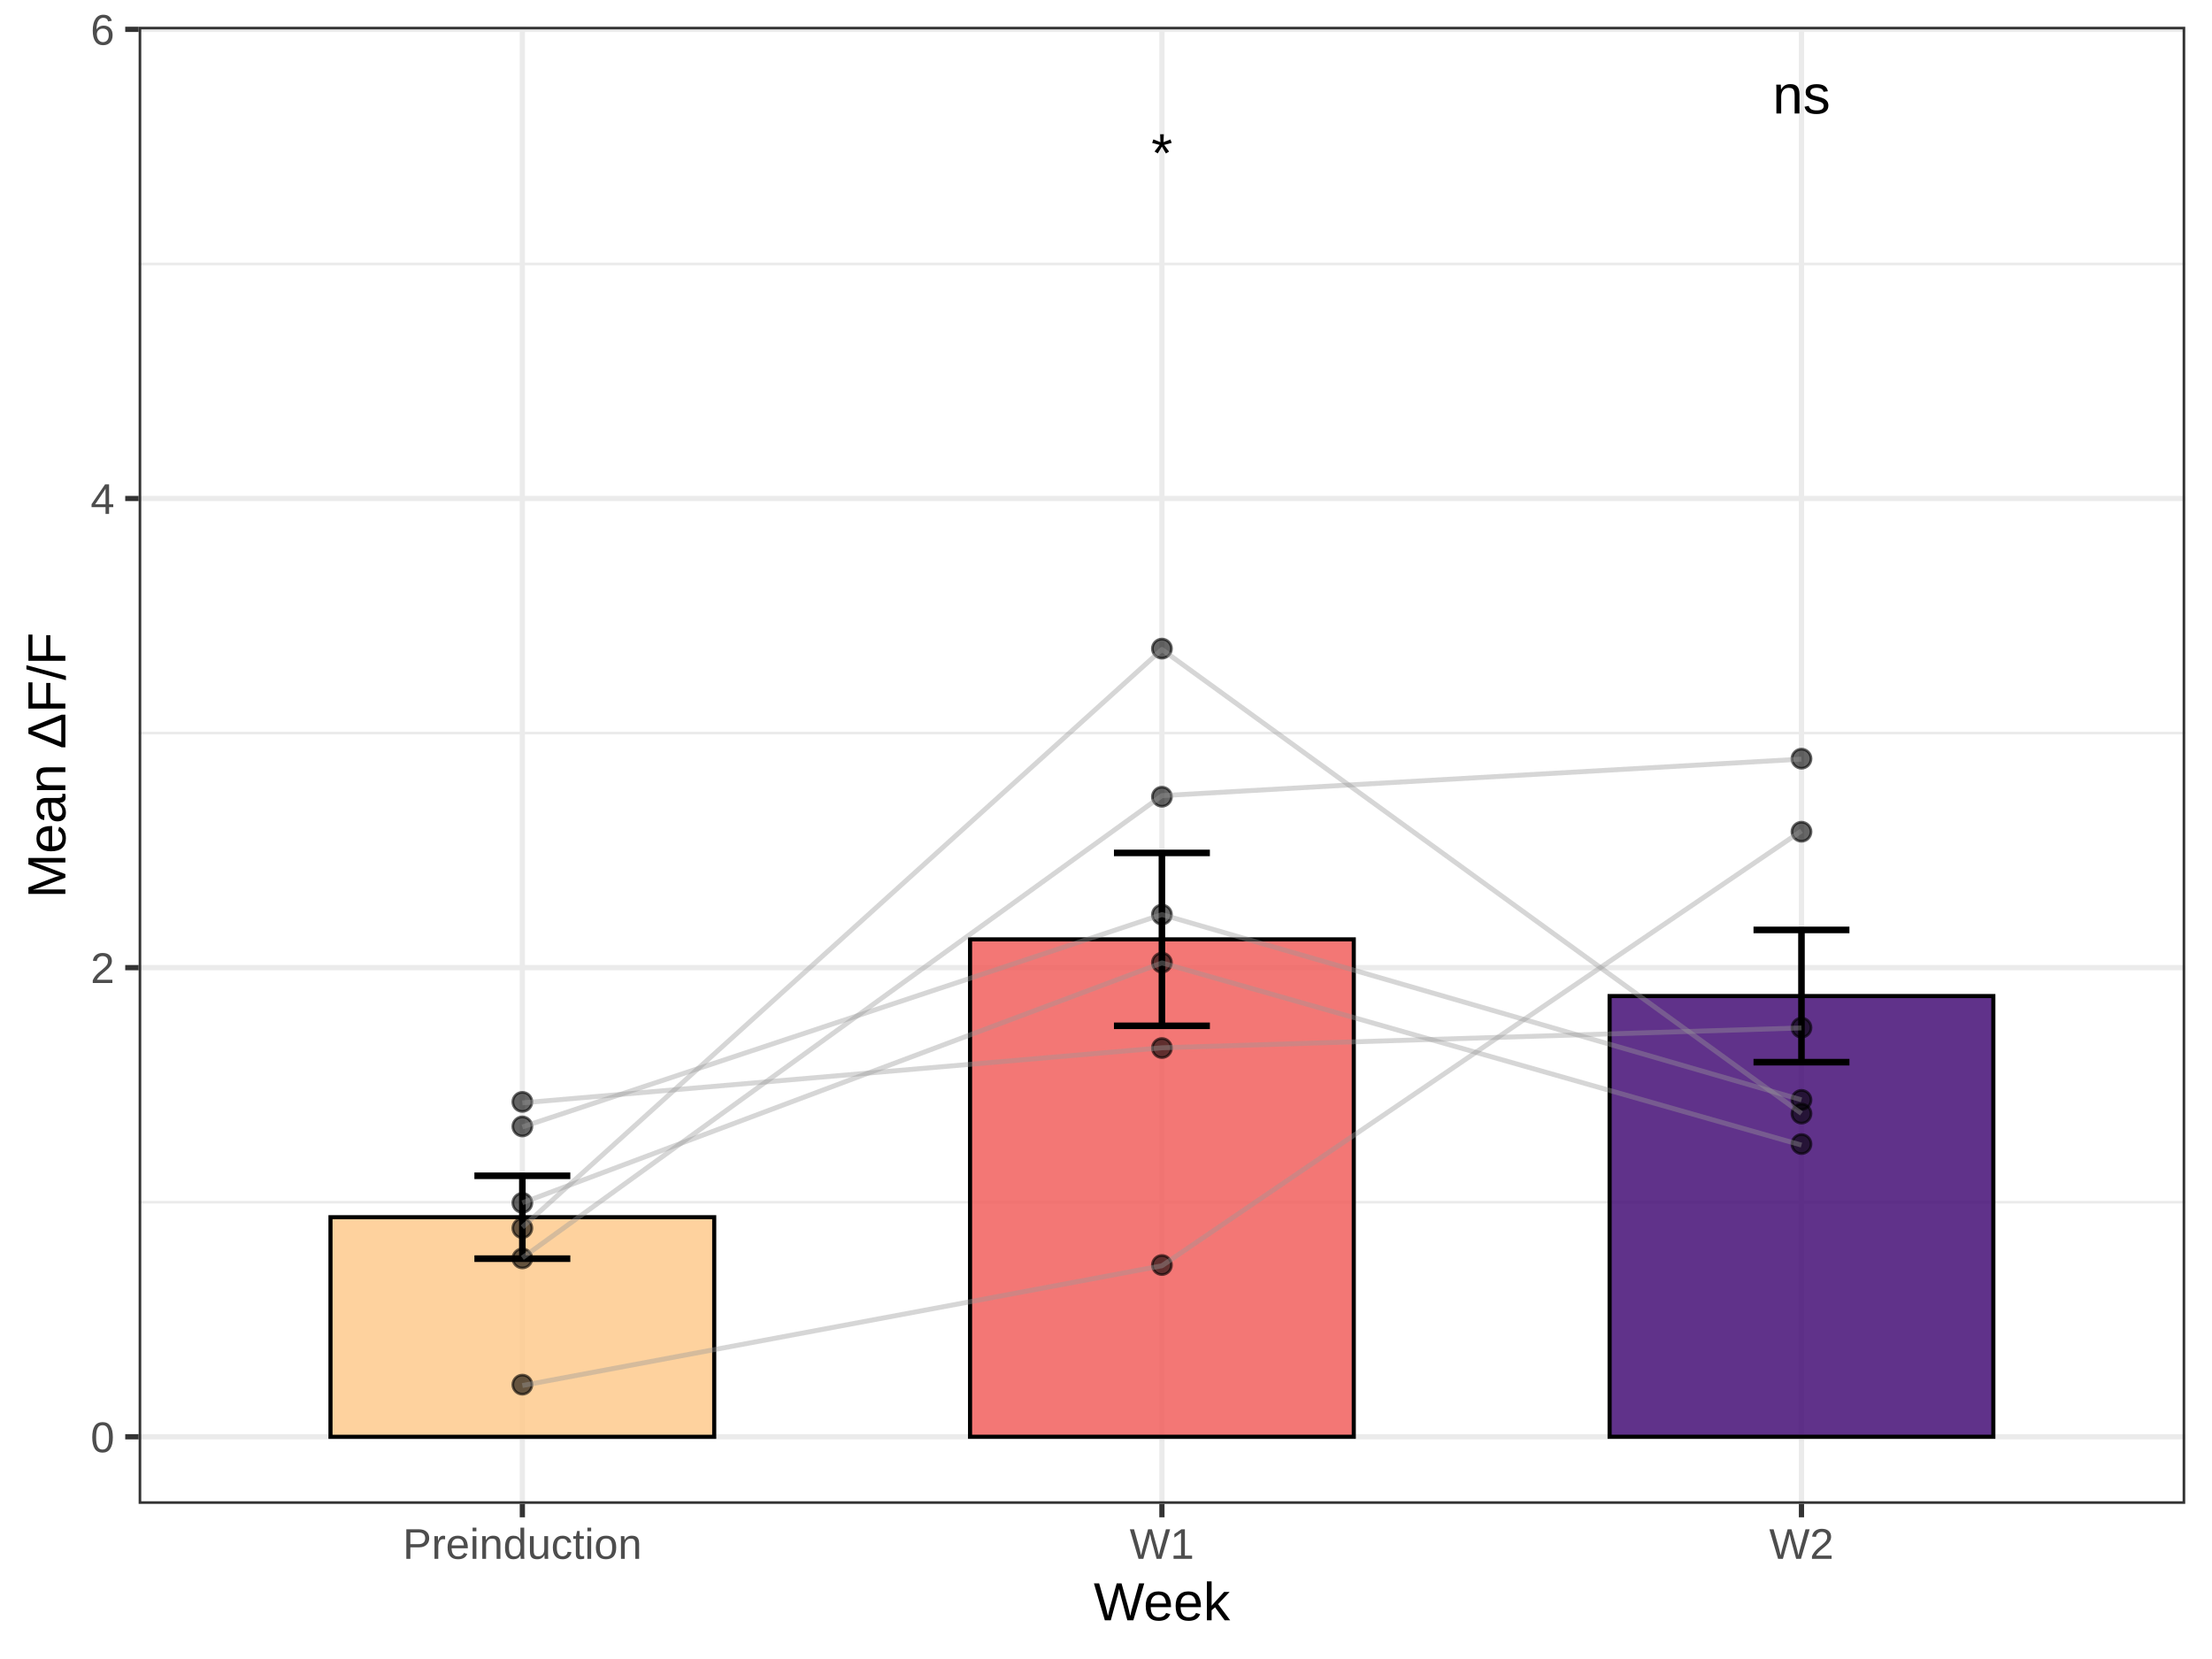
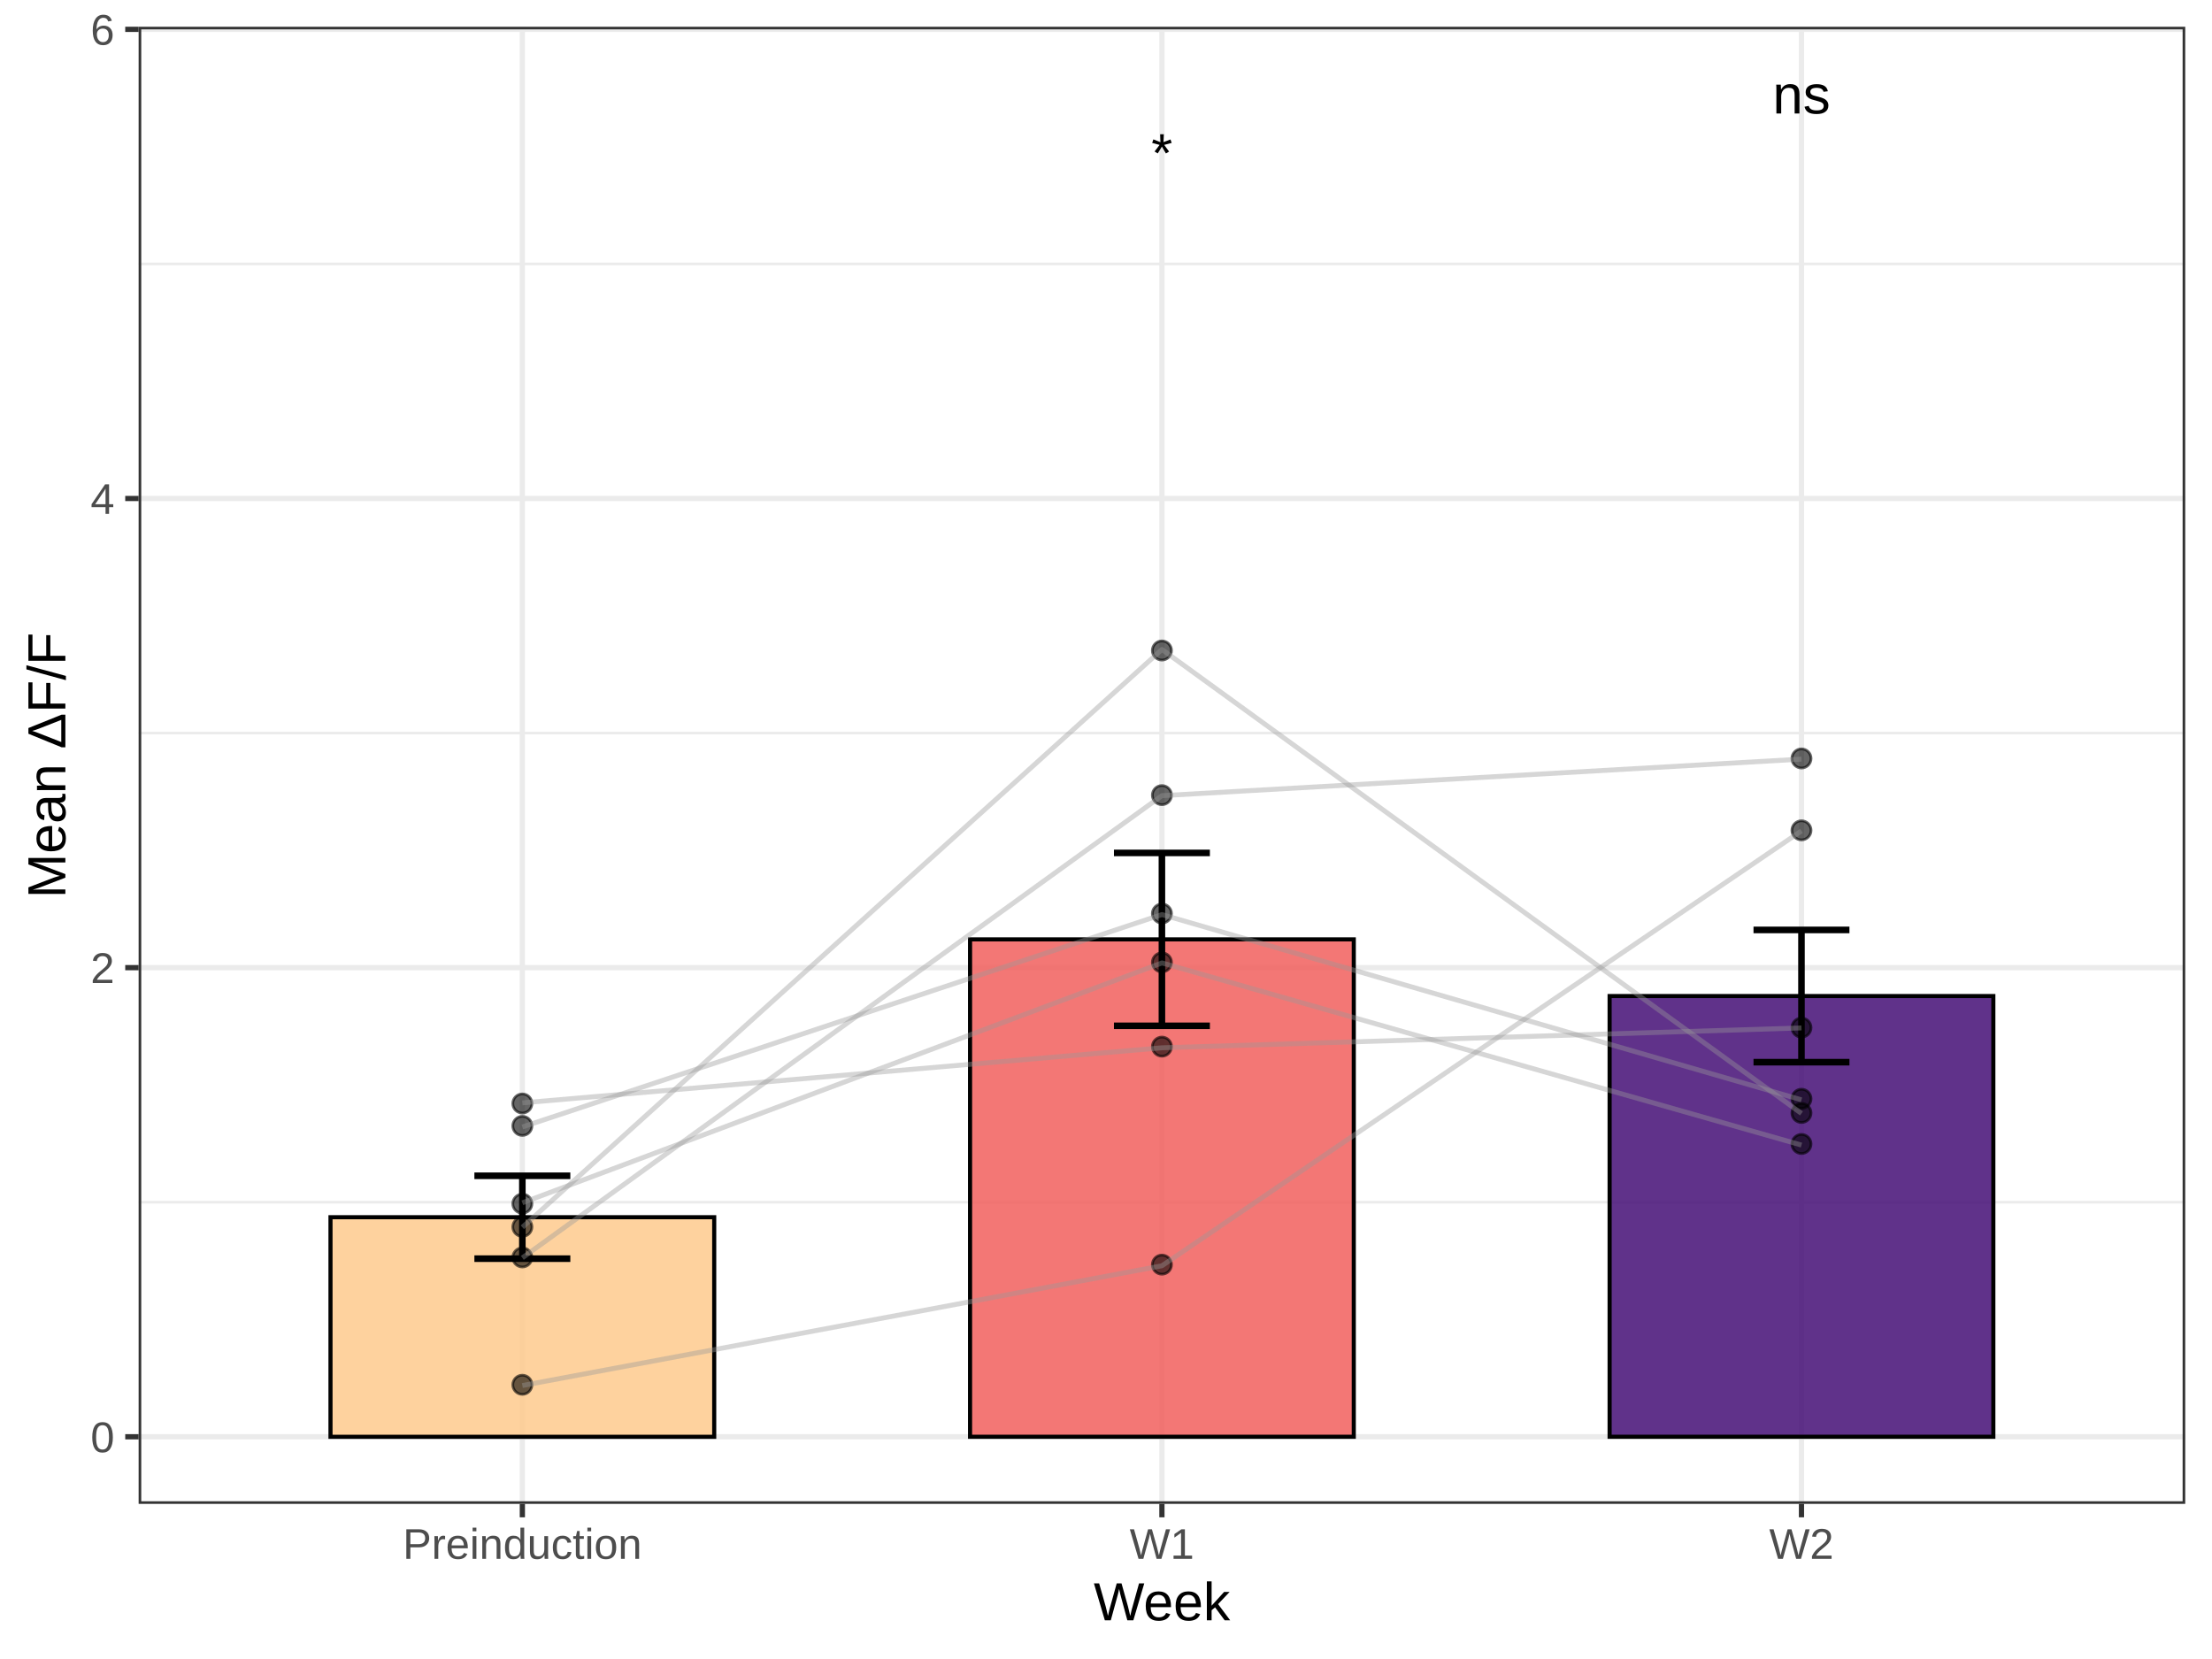
<svg xmlns="http://www.w3.org/2000/svg" class="svglite" width="576.00pt" height="432.00pt" viewBox="0 0 576.00 432.00">
  <defs>
    <style type="text/css">
    .svglite line, .svglite polyline, .svglite polygon, .svglite path, .svglite rect, .svglite circle {
      fill: none;
      stroke: #000000;
      stroke-linecap: round;
      stroke-linejoin: round;
      stroke-miterlimit: 10.00;
    }
    .svglite text {
      white-space: pre;
    }
  </style>
  </defs>
  <rect width="100%" height="100%" style="stroke: none; fill: #FFFFFF;" />
  <defs>
    <clipPath id="cpMC4wMHw1NzYuMDB8MC4wMHw0MzIuMDA=">
      <rect x="0.00" y="0.00" width="576.00" height="432.00" />
    </clipPath>
  </defs>
  <g clip-path="url(#cpMC4wMHw1NzYuMDB8MC4wMHw0MzIuMDA=)">
    <rect x="0.00" y="0.00" width="576.00" height="432.00" style="stroke-width: 1.36; stroke: #FFFFFF; fill: #FFFFFF;" />
  </g>
  <defs>
    <clipPath id="cpMzYuMTB8NTY5LjAzfDYuOTd8MzkxLjYy">
      <rect x="36.10" y="6.97" width="532.93" height="384.64" />
    </clipPath>
  </defs>
  <g clip-path="url(#cpMzYuMTB8NTY5LjAzfDYuOTd8MzkxLjYy)">
    <rect x="36.10" y="6.97" width="532.93" height="384.64" style="stroke-width: 1.36; stroke: none; fill: #FFFFFF;" />
    <polyline points="36.10,313.05 569.03,313.05 " style="stroke-width: 0.68; stroke: #EBEBEB; stroke-linecap: butt;" />
    <polyline points="36.10,190.89 569.03,190.89 " style="stroke-width: 0.68; stroke: #EBEBEB; stroke-linecap: butt;" />
    <polyline points="36.10,68.73 569.03,68.73 " style="stroke-width: 0.68; stroke: #EBEBEB; stroke-linecap: butt;" />
    <polyline points="36.10,374.13 569.03,374.13 " style="stroke-width: 1.36; stroke: #EBEBEB; stroke-linecap: butt;" />
    <polyline points="36.10,251.97 569.03,251.97 " style="stroke-width: 1.36; stroke: #EBEBEB; stroke-linecap: butt;" />
    <polyline points="36.10,129.81 569.03,129.81 " style="stroke-width: 1.36; stroke: #EBEBEB; stroke-linecap: butt;" />
    <polyline points="36.10,7.64 569.03,7.64 " style="stroke-width: 1.36; stroke: #EBEBEB; stroke-linecap: butt;" />
    <polyline points="136.02,391.62 136.02,6.97 " style="stroke-width: 1.36; stroke: #EBEBEB; stroke-linecap: butt;" />
    <polyline points="302.56,391.62 302.56,6.97 " style="stroke-width: 1.36; stroke: #EBEBEB; stroke-linecap: butt;" />
    <polyline points="469.10,391.62 469.10,6.97 " style="stroke-width: 1.36; stroke: #EBEBEB; stroke-linecap: butt;" />
    <rect x="86.06" y="316.96" width="99.92" height="57.18" style="stroke-width: 1.07; stroke-linecap: butt; stroke-linejoin: miter; fill: #FECA8D; fill-opacity: 0.85;" />
    <rect x="252.60" y="244.61" width="99.92" height="129.52" style="stroke-width: 1.07; stroke-linecap: butt; stroke-linejoin: miter; fill: #F1605D; fill-opacity: 0.85;" />
    <rect x="419.14" y="259.37" width="99.92" height="114.76" style="stroke-width: 1.07; stroke-linecap: butt; stroke-linejoin: miter; fill: #440F76; fill-opacity: 0.85;" />
    <polyline points="123.53,306.17 148.51,306.17 " style="stroke-width: 1.71; stroke-linecap: butt;" />
    <polyline points="136.02,306.17 136.02,327.75 " style="stroke-width: 1.71; stroke-linecap: butt;" />
    <polyline points="123.53,327.75 148.51,327.75 " style="stroke-width: 1.71; stroke-linecap: butt;" />
    <polyline points="290.07,222.10 315.05,222.10 " style="stroke-width: 1.71; stroke-linecap: butt;" />
    <polyline points="302.56,222.10 302.56,267.12 " style="stroke-width: 1.71; stroke-linecap: butt;" />
    <polyline points="290.07,267.12 315.05,267.12 " style="stroke-width: 1.71; stroke-linecap: butt;" />
    <polyline points="456.61,242.15 481.59,242.15 " style="stroke-width: 1.71; stroke-linecap: butt;" />
    <polyline points="469.10,242.15 469.10,276.59 " style="stroke-width: 1.71; stroke-linecap: butt;" />
    <polyline points="456.61,276.59 481.59,276.59 " style="stroke-width: 1.71; stroke-linecap: butt;" />
-     <circle cx="136.02" cy="286.93" r="2.49" style="stroke-width: 0.71; stroke: #000000; stroke-opacity: 0.60; fill: #000000; fill-opacity: 0.60;" />
-     <circle cx="136.02" cy="327.68" r="2.49" style="stroke-width: 0.71; stroke: #000000; stroke-opacity: 0.60; fill: #000000; fill-opacity: 0.60;" />
-     <circle cx="136.02" cy="319.80" r="2.49" style="stroke-width: 0.71; stroke: #000000; stroke-opacity: 0.60; fill: #000000; fill-opacity: 0.60;" />
-     <circle cx="136.02" cy="313.22" r="2.49" style="stroke-width: 0.71; stroke: #000000; stroke-opacity: 0.60; fill: #000000; fill-opacity: 0.60;" />
-     <circle cx="136.02" cy="293.32" r="2.49" style="stroke-width: 0.71; stroke: #000000; stroke-opacity: 0.60; fill: #000000; fill-opacity: 0.60;" />
-     <circle cx="136.02" cy="360.56" r="2.49" style="stroke-width: 0.71; stroke: #000000; stroke-opacity: 0.60; fill: #000000; fill-opacity: 0.60;" />
-     <circle cx="302.56" cy="272.91" r="2.49" style="stroke-width: 0.71; stroke: #000000; stroke-opacity: 0.60; fill: #000000; fill-opacity: 0.60;" />
-     <circle cx="302.56" cy="207.47" r="2.49" style="stroke-width: 0.71; stroke: #000000; stroke-opacity: 0.60; fill: #000000; fill-opacity: 0.60;" />
-     <circle cx="302.56" cy="168.90" r="2.49" style="stroke-width: 0.71; stroke: #000000; stroke-opacity: 0.60; fill: #000000; fill-opacity: 0.60;" />
-     <circle cx="302.56" cy="250.67" r="2.49" style="stroke-width: 0.71; stroke: #000000; stroke-opacity: 0.60; fill: #000000; fill-opacity: 0.60;" />
-     <circle cx="302.56" cy="238.15" r="2.49" style="stroke-width: 0.71; stroke: #000000; stroke-opacity: 0.60; fill: #000000; fill-opacity: 0.60;" />
-     <circle cx="302.56" cy="329.41" r="2.49" style="stroke-width: 0.71; stroke: #000000; stroke-opacity: 0.60; fill: #000000; fill-opacity: 0.60;" />
-     <circle cx="469.10" cy="267.60" r="2.49" style="stroke-width: 0.71; stroke: #000000; stroke-opacity: 0.60; fill: #000000; fill-opacity: 0.60;" />
-     <circle cx="469.10" cy="197.56" r="2.49" style="stroke-width: 0.71; stroke: #000000; stroke-opacity: 0.60; fill: #000000; fill-opacity: 0.60;" />
-     <circle cx="469.10" cy="289.98" r="2.49" style="stroke-width: 0.71; stroke: #000000; stroke-opacity: 0.60; fill: #000000; fill-opacity: 0.60;" />
-     <circle cx="469.10" cy="297.91" r="2.49" style="stroke-width: 0.71; stroke: #000000; stroke-opacity: 0.60; fill: #000000; fill-opacity: 0.60;" />
-     <circle cx="469.10" cy="286.41" r="2.49" style="stroke-width: 0.71; stroke: #000000; stroke-opacity: 0.60; fill: #000000; fill-opacity: 0.60;" />
-     <circle cx="469.10" cy="216.58" r="2.49" style="stroke-width: 0.71; stroke: #000000; stroke-opacity: 0.60; fill: #000000; fill-opacity: 0.60;" />
+     <circle cx="136.02" cy="287.35" r="2.49" style="stroke-width: 0.71; stroke: #000000; stroke-opacity: 0.60; fill: #000000; fill-opacity: 0.60;" />
+     <circle cx="136.02" cy="327.43" r="2.49" style="stroke-width: 0.71; stroke: #000000; stroke-opacity: 0.60; fill: #000000; fill-opacity: 0.60;" />
+     <circle cx="136.02" cy="319.48" r="2.49" style="stroke-width: 0.71; stroke: #000000; stroke-opacity: 0.60; fill: #000000; fill-opacity: 0.60;" />
+     <circle cx="136.02" cy="313.43" r="2.49" style="stroke-width: 0.71; stroke: #000000; stroke-opacity: 0.60; fill: #000000; fill-opacity: 0.60;" />
+     <circle cx="136.02" cy="293.18" r="2.49" style="stroke-width: 0.71; stroke: #000000; stroke-opacity: 0.60; fill: #000000; fill-opacity: 0.60;" />
+     <circle cx="136.02" cy="360.59" r="2.49" style="stroke-width: 0.71; stroke: #000000; stroke-opacity: 0.60; fill: #000000; fill-opacity: 0.60;" />
+     <circle cx="302.56" cy="272.54" r="2.49" style="stroke-width: 0.71; stroke: #000000; stroke-opacity: 0.60; fill: #000000; fill-opacity: 0.60;" />
+     <circle cx="302.56" cy="207.05" r="2.49" style="stroke-width: 0.71; stroke: #000000; stroke-opacity: 0.60; fill: #000000; fill-opacity: 0.60;" />
+     <circle cx="302.56" cy="169.39" r="2.49" style="stroke-width: 0.71; stroke: #000000; stroke-opacity: 0.60; fill: #000000; fill-opacity: 0.60;" />
+     <circle cx="302.56" cy="250.60" r="2.49" style="stroke-width: 0.71; stroke: #000000; stroke-opacity: 0.60; fill: #000000; fill-opacity: 0.60;" />
+     <circle cx="302.56" cy="237.88" r="2.49" style="stroke-width: 0.71; stroke: #000000; stroke-opacity: 0.60; fill: #000000; fill-opacity: 0.60;" />
+     <circle cx="302.56" cy="329.31" r="2.49" style="stroke-width: 0.71; stroke: #000000; stroke-opacity: 0.60; fill: #000000; fill-opacity: 0.60;" />
+     <circle cx="469.10" cy="267.59" r="2.49" style="stroke-width: 0.71; stroke: #000000; stroke-opacity: 0.60; fill: #000000; fill-opacity: 0.60;" />
+     <circle cx="469.10" cy="197.50" r="2.49" style="stroke-width: 0.71; stroke: #000000; stroke-opacity: 0.60; fill: #000000; fill-opacity: 0.60;" />
+     <circle cx="469.10" cy="289.81" r="2.49" style="stroke-width: 0.71; stroke: #000000; stroke-opacity: 0.60; fill: #000000; fill-opacity: 0.60;" />
+     <circle cx="469.10" cy="297.89" r="2.49" style="stroke-width: 0.71; stroke: #000000; stroke-opacity: 0.60; fill: #000000; fill-opacity: 0.60;" />
+     <circle cx="469.10" cy="286.12" r="2.49" style="stroke-width: 0.71; stroke: #000000; stroke-opacity: 0.60; fill: #000000; fill-opacity: 0.60;" />
+     <circle cx="469.10" cy="216.22" r="2.49" style="stroke-width: 0.71; stroke: #000000; stroke-opacity: 0.60; fill: #000000; fill-opacity: 0.60;" />
    <polyline points="136.02,327.54 302.56,207.19 469.10,197.67 " style="stroke-width: 1.28; stroke: #999999; stroke-opacity: 0.40; stroke-linecap: butt;" />
    <polyline points="136.02,287.18 302.56,272.84 469.10,267.67 " style="stroke-width: 1.28; stroke: #999999; stroke-opacity: 0.40; stroke-linecap: butt;" />
    <polyline points="136.02,293.46 302.56,238.15 469.10,286.40 " style="stroke-width: 1.28; stroke: #999999; stroke-opacity: 0.40; stroke-linecap: butt;" />
    <polyline points="136.02,360.79 302.56,329.61 469.10,216.36 " style="stroke-width: 1.28; stroke: #999999; stroke-opacity: 0.40; stroke-linecap: butt;" />
    <polyline points="136.02,319.58 302.56,169.12 469.10,289.94 " style="stroke-width: 1.28; stroke: #999999; stroke-opacity: 0.40; stroke-linecap: butt;" />
    <polyline points="136.02,313.21 302.56,250.74 469.10,298.18 " style="stroke-width: 1.28; stroke: #999999; stroke-opacity: 0.40; stroke-linecap: butt;" />
    <text x="302.56" y="44.76" text-anchor="middle" style="font-size: 14.23px; font-family: &quot;Arial&quot;;" textLength="5.54px" lengthAdjust="spacingAndGlyphs">*</text>
    <text x="469.10" y="29.56" text-anchor="middle" style="font-size: 14.23px; font-family: &quot;Arial&quot;;" textLength="15.01px" lengthAdjust="spacingAndGlyphs">ns</text>
    <rect x="36.10" y="6.97" width="532.93" height="384.64" style="stroke-width: 1.36; stroke: #333333;" />
  </g>
  <g clip-path="url(#cpMC4wMHw1NzYuMDB8MC4wMHw0MzIuMDA=)">
    <text x="29.82" y="378.15" text-anchor="end" style="font-size: 11.20px;fill: #4D4D4D; font-family: &quot;Arial&quot;;" textLength="6.22px" lengthAdjust="spacingAndGlyphs">0</text>
    <text x="29.82" y="255.98" text-anchor="end" style="font-size: 11.20px;fill: #4D4D4D; font-family: &quot;Arial&quot;;" textLength="6.22px" lengthAdjust="spacingAndGlyphs">2</text>
    <text x="29.82" y="133.82" text-anchor="end" style="font-size: 11.20px;fill: #4D4D4D; font-family: &quot;Arial&quot;;" textLength="6.22px" lengthAdjust="spacingAndGlyphs">4</text>
    <text x="29.82" y="11.66" text-anchor="end" style="font-size: 11.20px;fill: #4D4D4D; font-family: &quot;Arial&quot;;" textLength="6.22px" lengthAdjust="spacingAndGlyphs">6</text>
    <polyline points="32.61,374.13 36.10,374.13 " style="stroke-width: 1.36; stroke: #333333; stroke-linecap: butt;" />
    <polyline points="32.61,251.97 36.10,251.97 " style="stroke-width: 1.36; stroke: #333333; stroke-linecap: butt;" />
    <polyline points="32.61,129.81 36.10,129.81 " style="stroke-width: 1.36; stroke: #333333; stroke-linecap: butt;" />
    <polyline points="32.61,7.64 36.10,7.64 " style="stroke-width: 1.36; stroke: #333333; stroke-linecap: butt;" />
    <polyline points="136.02,395.10 136.02,391.62 " style="stroke-width: 1.36; stroke: #333333; stroke-linecap: butt;" />
    <polyline points="302.56,395.10 302.56,391.62 " style="stroke-width: 1.36; stroke: #333333; stroke-linecap: butt;" />
    <polyline points="469.10,395.10 469.10,391.62 " style="stroke-width: 1.36; stroke: #333333; stroke-linecap: butt;" />
    <text x="136.02" y="405.92" text-anchor="middle" style="font-size: 11.20px;fill: #4D4D4D; font-family: &quot;Arial&quot;;" textLength="62.18px" lengthAdjust="spacingAndGlyphs">Preinduction</text>
    <text x="302.56" y="405.92" text-anchor="middle" style="font-size: 11.20px;fill: #4D4D4D; font-family: &quot;Arial&quot;;" textLength="16.78px" lengthAdjust="spacingAndGlyphs">W1</text>
    <text x="469.10" y="405.92" text-anchor="middle" style="font-size: 11.20px;fill: #4D4D4D; font-family: &quot;Arial&quot;;" textLength="16.78px" lengthAdjust="spacingAndGlyphs">W2</text>
    <text x="302.56" y="421.93" text-anchor="middle" style="font-size: 14.00px; font-family: &quot;Arial&quot;;" textLength="35.78px" lengthAdjust="spacingAndGlyphs">Week</text>
    <text transform="translate(17.02,199.30) rotate(-90)" text-anchor="middle" style="font-size: 14.00px; font-family: &quot;Arial&quot;;" textLength="70.01px" lengthAdjust="spacingAndGlyphs">Mean ΔF/F</text>
  </g>
</svg>
